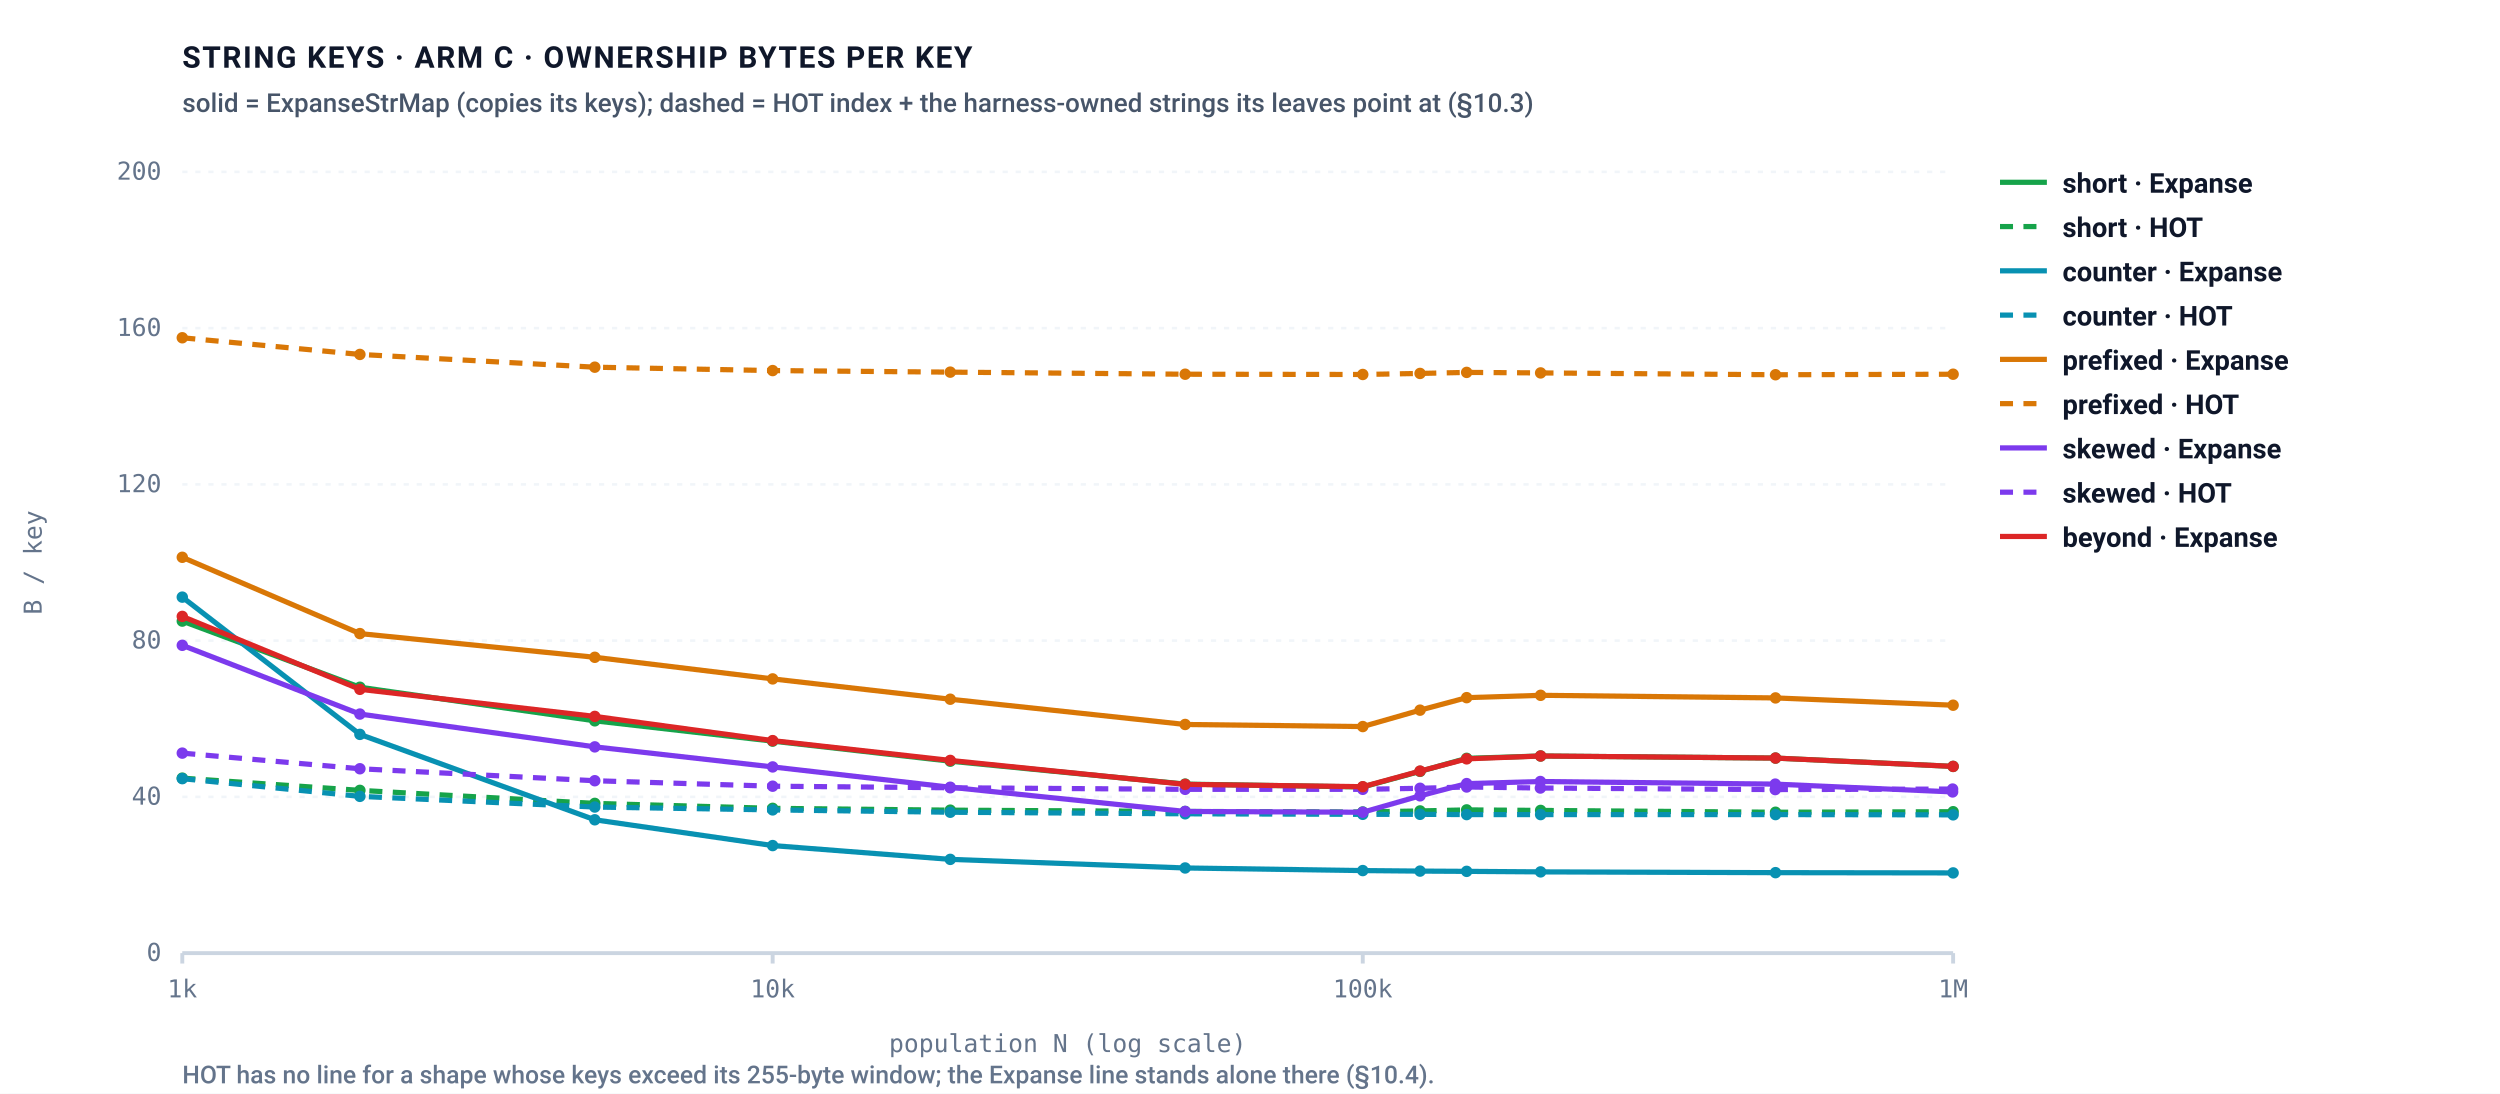
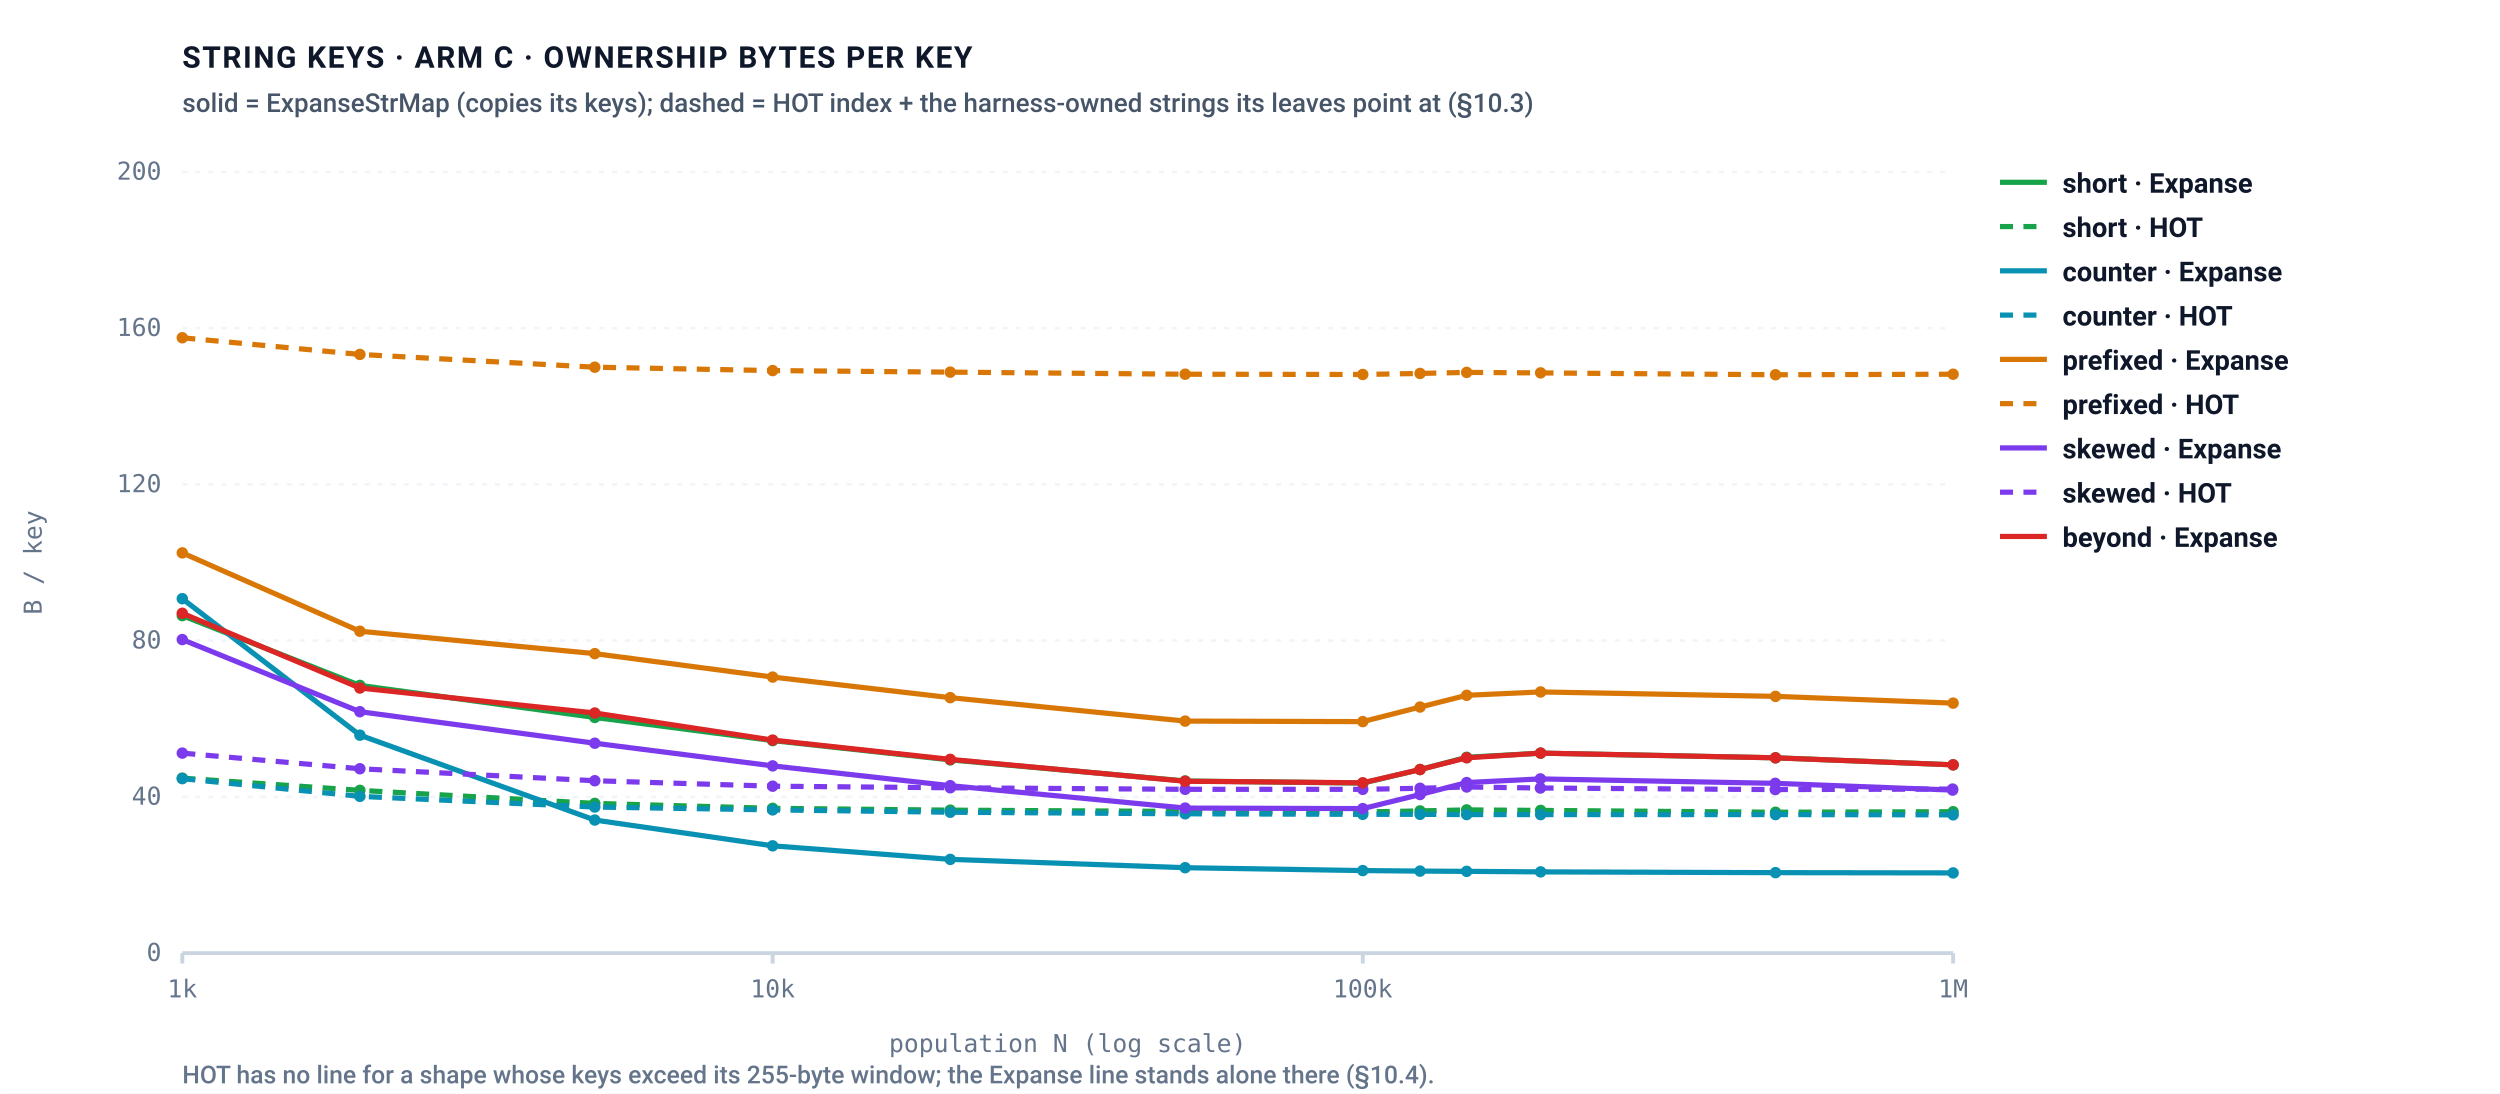
<svg xmlns="http://www.w3.org/2000/svg" role="img" viewBox="0 0 960 420" width="100%" height="100%">
  <defs>
    <style>
      .bg { fill: #ffffff; }
      .border { stroke: #e2e8f0; stroke-width: 1px; fill: none; }
      .grid { stroke: #f1f5f9; stroke-width: 1px; stroke-dasharray: 2,3; }
      .axis { stroke: #cbd5e1; stroke-width: 1.5px; }
      .divider { stroke: #e2e8f0; stroke-width: 1px; }

      .t-title { font-family: -apple-system, BlinkMacSystemFont, "Segoe UI", Roboto, Helvetica, Arial, sans-serif; font-size: 11.5px; font-weight: 700; letter-spacing: 0.6px; fill: #0f172a; text-transform: uppercase; }
      .t-sub { font-family: -apple-system, BlinkMacSystemFont, "Segoe UI", Roboto, Helvetica, Arial, sans-serif; font-size: 10px; font-weight: 500; fill: #475569; }
      .t-unit { font-family: ui-monospace, SFMono-Regular, Menlo, Monaco, Consolas, monospace; font-size: 10px; font-weight: 600; fill: #475569; }
      .t-axis-label { font-family: ui-monospace, SFMono-Regular, Menlo, Monaco, Consolas, monospace; font-size: 9.5px; font-weight: 500; fill: #64748b; }
      .t-bar-label { font-family: -apple-system, BlinkMacSystemFont, "Segoe UI", Roboto, Helvetica, Arial, sans-serif; font-size: 11px; font-weight: 700; fill: #0f172a; }
      .t-legend { font-family: -apple-system, BlinkMacSystemFont, "Segoe UI", Roboto, Helvetica, Arial, sans-serif; font-size: 10.5px; font-weight: 600; fill: #0f172a; }

      .t-val-accent { font-family: ui-monospace, SFMono-Regular, Menlo, Monaco, Consolas, monospace; font-size: 11px; font-weight: 700; fill: #15803d; }
      .t-val-blue { font-family: ui-monospace, SFMono-Regular, Menlo, Monaco, Consolas, monospace; font-size: 11px; font-weight: 600; fill: #2563eb; }
      .t-note { font-family: -apple-system, BlinkMacSystemFont, "Segoe UI", Roboto, Helvetica, Arial, sans-serif; font-size: 9.5px; font-weight: 500; fill: #64748b; }

      .b-expanse { fill: #16a34a; }
      .b-art { fill: #2563eb; }
      .b-hot { fill: #2563eb; }
      .b-btree { fill: #d97706; }
      .b-hashmap { fill: #7c3aed; }

      .badge-win { fill: #dcfce7; stroke: #86efac; stroke-width: 1px; }
      .badge-win-text { font-family: ui-monospace, SFMono-Regular, Menlo, Monaco, Consolas, monospace; font-size: 9.5px; font-weight: 700; fill: #15803d; text-anchor: middle; }
      .badge-loss { fill: #fef3c7; stroke: #fcd34d; stroke-width: 1px; }
      .badge-loss-text { font-family: ui-monospace, SFMono-Regular, Menlo, Monaco, Consolas, monospace; font-size: 9.5px; font-weight: 700; fill: #b45309; text-anchor: middle; }

      @media (prefers-color-scheme: dark) {
        .bg { fill: #0d1117; }
        .border { stroke: #30363d; }
        .grid { stroke: #21262d; }
        .axis { stroke: #484f58; }
        .divider { stroke: #21262d; }
        .t-title { fill: #f0f6fc; }
        .t-sub { fill: #94a3b8; }
        .t-unit { fill: #94a3b8; }
        .t-axis-label { fill: #94a3b8; }
        .t-bar-label { fill: #f8fafc; }
        .t-legend { fill: #f8fafc; }
        .t-val-accent { fill: #4ade80; }
        .t-val-blue { fill: #38bdf8; }
        .t-note { fill: #94a3b8; }
        .b-expanse { fill: #22c55e; }
        .b-art { fill: #3b82f6; }
        .b-hot { fill: #3b82f6; }
        .b-btree { fill: #f59e0b; }
        .b-hashmap { fill: #a855f7; }
        .badge-win { fill: #052e16; stroke: #166534; }
        .badge-win-text { fill: #4ade80; }
        .badge-loss { fill: #451a03; stroke: #92400e; }
        .badge-loss-text { fill: #fbbf24; }
      }

      :root[data-theme="dark"] .bg, [data-theme="dark"] .bg { fill: #0d1117; }
      :root[data-theme="dark"] .border, [data-theme="dark"] .border { stroke: #30363d; }
      :root[data-theme="dark"] .grid, [data-theme="dark"] .grid { stroke: #21262d; }
      :root[data-theme="dark"] .axis, [data-theme="dark"] .axis { stroke: #484f58; }
      :root[data-theme="dark"] .divider, [data-theme="dark"] .divider { stroke: #21262d; }
      :root[data-theme="dark"] .t-title, [data-theme="dark"] .t-title { fill: #f0f6fc; }
      :root[data-theme="dark"] .t-sub, [data-theme="dark"] .t-sub { fill: #94a3b8; }
      :root[data-theme="dark"] .t-unit, [data-theme="dark"] .t-unit { fill: #94a3b8; }
      :root[data-theme="dark"] .t-axis-label, [data-theme="dark"] .t-axis-label { fill: #94a3b8; }
      :root[data-theme="dark"] .t-bar-label, [data-theme="dark"] .t-bar-label { fill: #f8fafc; }
      :root[data-theme="dark"] .t-legend, [data-theme="dark"] .t-legend { fill: #f8fafc; }
      :root[data-theme="dark"] .t-val-accent, [data-theme="dark"] .t-val-accent { fill: #4ade80; }
      :root[data-theme="dark"] .t-val-blue, [data-theme="dark"] .t-val-blue { fill: #38bdf8; }
      :root[data-theme="dark"] .t-note, [data-theme="dark"] .t-note { fill: #94a3b8; }
      :root[data-theme="dark"] .b-expanse, [data-theme="dark"] .b-expanse { fill: #22c55e; }
      :root[data-theme="dark"] .b-art, [data-theme="dark"] .b-art { fill: #3b82f6; }
      :root[data-theme="dark"] .b-hot, [data-theme="dark"] .b-hot { fill: #3b82f6; }
      :root[data-theme="dark"] .b-btree, [data-theme="dark"] .b-btree { fill: #f59e0b; }
      :root[data-theme="dark"] .b-hashmap, [data-theme="dark"] .b-hashmap { fill: #a855f7; }
      :root[data-theme="dark"] .badge-win, [data-theme="dark"] .badge-win { fill: #052e16; stroke: #166534; }
      :root[data-theme="dark"] .badge-win-text, [data-theme="dark"] .badge-win-text { fill: #4ade80; }
      :root[data-theme="dark"] .badge-loss, [data-theme="dark"] .badge-loss { fill: #451a03; stroke: #92400e; }
      :root[data-theme="dark"] .badge-loss-text, [data-theme="dark"] .badge-loss-text { fill: #fbbf24; }
    </style>
  </defs>
  <rect width="100%" height="100%" class="bg" rx="6" />
  <rect width="100%" height="100%" class="border" rx="6" />
  <rect class="bg" x="0" y="0" width="960" height="420" />
  <text class="t-title" x="70" y="26">STRING KEYS · ARM C · OWNERSHIP BYTES PER KEY</text>
  <text class="t-sub" x="70" y="43">solid = ExpanseStrMap (copies its keys); dashed = HOT index + the harness-owned strings its leaves point at (§10.3)</text>
  <line class="grid" x1="70" y1="366.0" x2="750" y2="366.0" />
  <text class="t-axis-label" x="62" y="369.0" text-anchor="end">0</text>
  <line class="grid" x1="70" y1="306.0" x2="750" y2="306.0" />
  <text class="t-axis-label" x="62" y="309.0" text-anchor="end">40</text>
  <line class="grid" x1="70" y1="246.0" x2="750" y2="246.0" />
  <text class="t-axis-label" x="62" y="249.0" text-anchor="end">80</text>
  <line class="grid" x1="70" y1="186.0" x2="750" y2="186.0" />
  <text class="t-axis-label" x="62" y="189.0" text-anchor="end">120</text>
  <line class="grid" x1="70" y1="126.0" x2="750" y2="126.0" />
  <text class="t-axis-label" x="62" y="129.0" text-anchor="end">160</text>
  <line class="grid" x1="70" y1="66.0" x2="750" y2="66.0" />
  <text class="t-axis-label" x="62" y="69.0" text-anchor="end">200</text>
  <line class="axis" x1="70.0" y1="366" x2="70.0" y2="370" />
  <text class="t-axis-label" x="70.0" y="383.0" text-anchor="middle">1k</text>
  <line class="axis" x1="296.7" y1="366" x2="296.7" y2="370" />
  <text class="t-axis-label" x="296.7" y="383.0" text-anchor="middle">10k</text>
  <line class="axis" x1="523.3" y1="366" x2="523.3" y2="370" />
  <text class="t-axis-label" x="523.3" y="383.0" text-anchor="middle">100k</text>
  <line class="axis" x1="750.0" y1="366" x2="750.0" y2="370" />
  <text class="t-axis-label" x="750.0" y="383.0" text-anchor="middle">1M</text>
  <text class="t-axis-label" x="410.0" y="404" text-anchor="middle">population N (log scale)</text>
  <text class="t-axis-label" x="16" y="216.0" text-anchor="middle" transform="rotate(-90 16 216.0)">B / key</text>
  <line class="axis" x1="70" y1="366" x2="750" y2="366" />
-   <path d="M70.0,238.5 L138.2,263.9 L228.4,276.8 L296.7,284.6 L364.9,292.3 L455.1,301.1 L523.3,302.2 L545.3,296.2 L563.2,291.2 L591.6,290.3 L681.8,291.1 L750.0,294.3" fill="none" stroke="#16a34a" stroke-width="2" stroke-dasharray="4 0" stroke-linejoin="round" />
-   <circle cx="70.0" cy="238.5" r="2.2" fill="#16a34a" />
-   <circle cx="138.2" cy="263.9" r="2.2" fill="#16a34a" />
-   <circle cx="228.4" cy="276.8" r="2.2" fill="#16a34a" />
-   <circle cx="296.7" cy="284.6" r="2.2" fill="#16a34a" />
-   <circle cx="364.9" cy="292.3" r="2.2" fill="#16a34a" />
-   <circle cx="455.1" cy="301.1" r="2.2" fill="#16a34a" />
-   <circle cx="523.3" cy="302.2" r="2.2" fill="#16a34a" />
-   <circle cx="545.3" cy="296.2" r="2.2" fill="#16a34a" />
-   <circle cx="563.2" cy="291.2" r="2.2" fill="#16a34a" />
-   <circle cx="591.6" cy="290.3" r="2.2" fill="#16a34a" />
-   <circle cx="681.8" cy="291.1" r="2.2" fill="#16a34a" />
-   <circle cx="750.0" cy="294.3" r="2.2" fill="#16a34a" />
+   <path d="M70.0,236.4 L138.2,263.2 L228.4,275.5 L296.7,284.4 L364.9,291.8 L455.1,299.9 L523.3,300.7 L545.3,295.5 L563.2,290.8 L591.6,289.2 L681.8,291.0 L750.0,293.7" fill="none" stroke="#16a34a" stroke-width="2" stroke-dasharray="4 0" stroke-linejoin="round" />
+   <circle cx="70.0" cy="236.4" r="2.2" fill="#16a34a" />
+   <circle cx="138.2" cy="263.2" r="2.2" fill="#16a34a" />
+   <circle cx="228.4" cy="275.5" r="2.2" fill="#16a34a" />
+   <circle cx="296.7" cy="284.4" r="2.2" fill="#16a34a" />
+   <circle cx="364.9" cy="291.8" r="2.2" fill="#16a34a" />
+   <circle cx="455.1" cy="299.9" r="2.2" fill="#16a34a" />
+   <circle cx="523.3" cy="300.7" r="2.2" fill="#16a34a" />
+   <circle cx="545.3" cy="295.5" r="2.2" fill="#16a34a" />
+   <circle cx="563.2" cy="290.8" r="2.2" fill="#16a34a" />
+   <circle cx="591.6" cy="289.2" r="2.2" fill="#16a34a" />
+   <circle cx="681.8" cy="291.0" r="2.2" fill="#16a34a" />
+   <circle cx="750.0" cy="293.7" r="2.2" fill="#16a34a" />
  <line x1="768" y1="70" x2="786" y2="70" stroke="#16a34a" stroke-width="2" stroke-dasharray="4 0" />
  <text class="t-legend" x="792" y="74">short · Expanse</text>
  <path d="M70.0,298.8 L138.2,303.5 L228.4,308.5 L296.7,310.4 L364.9,311.1 L455.1,311.6 L523.3,311.8 L545.3,311.4 L563.2,311.0 L591.6,311.2 L681.8,311.9 L750.0,311.7" fill="none" stroke="#16a34a" stroke-width="2" stroke-dasharray="5 4" stroke-linejoin="round" />
  <circle cx="70.0" cy="298.8" r="2.2" fill="#16a34a" />
  <circle cx="138.2" cy="303.5" r="2.2" fill="#16a34a" />
  <circle cx="228.4" cy="308.5" r="2.2" fill="#16a34a" />
  <circle cx="296.7" cy="310.4" r="2.2" fill="#16a34a" />
  <circle cx="364.9" cy="311.1" r="2.2" fill="#16a34a" />
  <circle cx="455.1" cy="311.6" r="2.2" fill="#16a34a" />
  <circle cx="523.3" cy="311.8" r="2.2" fill="#16a34a" />
  <circle cx="545.3" cy="311.4" r="2.2" fill="#16a34a" />
  <circle cx="563.2" cy="311.0" r="2.2" fill="#16a34a" />
  <circle cx="591.6" cy="311.2" r="2.2" fill="#16a34a" />
  <circle cx="681.8" cy="311.9" r="2.2" fill="#16a34a" />
  <circle cx="750.0" cy="311.7" r="2.2" fill="#16a34a" />
  <line x1="768" y1="87" x2="786" y2="87" stroke="#16a34a" stroke-width="2" stroke-dasharray="5 4" />
  <text class="t-legend" x="792" y="91">short · HOT</text>
-   <path d="M70.0,229.3 L138.2,282.0 L228.4,314.8 L296.7,324.7 L364.9,330.0 L455.1,333.3 L523.3,334.3 L545.3,334.5 L563.2,334.6 L591.6,334.8 L681.8,335.1 L750.0,335.2" fill="none" stroke="#0891b2" stroke-width="2" stroke-dasharray="4 0" stroke-linejoin="round" />
-   <circle cx="70.0" cy="229.3" r="2.2" fill="#0891b2" />
-   <circle cx="138.2" cy="282.0" r="2.2" fill="#0891b2" />
-   <circle cx="228.4" cy="314.8" r="2.2" fill="#0891b2" />
-   <circle cx="296.7" cy="324.7" r="2.2" fill="#0891b2" />
+   <path d="M70.0,229.9 L138.2,282.3 L228.4,314.9 L296.7,324.8 L364.9,330.0 L455.1,333.2 L523.3,334.3 L545.3,334.5 L563.2,334.6 L591.6,334.8 L681.8,335.1 L750.0,335.2" fill="none" stroke="#0891b2" stroke-width="2" stroke-dasharray="4 0" stroke-linejoin="round" />
+   <circle cx="70.0" cy="229.9" r="2.2" fill="#0891b2" />
+   <circle cx="138.2" cy="282.3" r="2.2" fill="#0891b2" />
+   <circle cx="228.4" cy="314.9" r="2.2" fill="#0891b2" />
+   <circle cx="296.7" cy="324.8" r="2.2" fill="#0891b2" />
  <circle cx="364.9" cy="330.0" r="2.2" fill="#0891b2" />
-   <circle cx="455.1" cy="333.3" r="2.2" fill="#0891b2" />
+   <circle cx="455.1" cy="333.2" r="2.2" fill="#0891b2" />
  <circle cx="523.3" cy="334.3" r="2.2" fill="#0891b2" />
  <circle cx="545.3" cy="334.5" r="2.2" fill="#0891b2" />
  <circle cx="563.2" cy="334.6" r="2.2" fill="#0891b2" />
  <circle cx="591.6" cy="334.8" r="2.2" fill="#0891b2" />
  <circle cx="681.8" cy="335.1" r="2.2" fill="#0891b2" />
  <circle cx="750.0" cy="335.2" r="2.2" fill="#0891b2" />
  <line x1="768" y1="104" x2="786" y2="104" stroke="#0891b2" stroke-width="2" stroke-dasharray="4 0" />
  <text class="t-legend" x="792" y="108">counter · Expanse</text>
  <path d="M70.0,299.0 L138.2,305.8 L228.4,309.9 L296.7,311.0 L364.9,311.9 L455.1,312.5 L523.3,312.7 L545.3,312.7 L563.2,312.8 L591.6,312.8 L681.8,312.8 L750.0,312.9" fill="none" stroke="#0891b2" stroke-width="2" stroke-dasharray="5 4" stroke-linejoin="round" />
  <circle cx="70.0" cy="299.0" r="2.2" fill="#0891b2" />
  <circle cx="138.2" cy="305.8" r="2.2" fill="#0891b2" />
  <circle cx="228.4" cy="309.9" r="2.2" fill="#0891b2" />
  <circle cx="296.7" cy="311.0" r="2.2" fill="#0891b2" />
  <circle cx="364.9" cy="311.9" r="2.2" fill="#0891b2" />
  <circle cx="455.1" cy="312.5" r="2.2" fill="#0891b2" />
  <circle cx="523.3" cy="312.7" r="2.2" fill="#0891b2" />
  <circle cx="545.3" cy="312.7" r="2.2" fill="#0891b2" />
  <circle cx="563.2" cy="312.8" r="2.2" fill="#0891b2" />
  <circle cx="591.6" cy="312.8" r="2.2" fill="#0891b2" />
  <circle cx="681.8" cy="312.8" r="2.2" fill="#0891b2" />
  <circle cx="750.0" cy="312.9" r="2.2" fill="#0891b2" />
  <line x1="768" y1="121" x2="786" y2="121" stroke="#0891b2" stroke-width="2" stroke-dasharray="5 4" />
  <text class="t-legend" x="792" y="125">counter · HOT</text>
-   <path d="M70.0,214.0 L138.2,243.3 L228.4,252.4 L296.7,260.7 L364.9,268.5 L455.1,278.2 L523.3,279.0 L545.3,272.7 L563.2,267.9 L591.6,267.0 L681.8,268.0 L750.0,270.8" fill="none" stroke="#d97706" stroke-width="2" stroke-dasharray="4 0" stroke-linejoin="round" />
-   <circle cx="70.0" cy="214.0" r="2.2" fill="#d97706" />
-   <circle cx="138.2" cy="243.3" r="2.2" fill="#d97706" />
-   <circle cx="228.4" cy="252.4" r="2.2" fill="#d97706" />
-   <circle cx="296.7" cy="260.7" r="2.2" fill="#d97706" />
-   <circle cx="364.9" cy="268.5" r="2.2" fill="#d97706" />
-   <circle cx="455.1" cy="278.2" r="2.2" fill="#d97706" />
-   <circle cx="523.3" cy="279.0" r="2.2" fill="#d97706" />
-   <circle cx="545.3" cy="272.7" r="2.2" fill="#d97706" />
-   <circle cx="563.2" cy="267.9" r="2.2" fill="#d97706" />
-   <circle cx="591.6" cy="267.0" r="2.2" fill="#d97706" />
-   <circle cx="681.8" cy="268.0" r="2.2" fill="#d97706" />
-   <circle cx="750.0" cy="270.8" r="2.2" fill="#d97706" />
+   <path d="M70.0,212.3 L138.2,242.4 L228.4,251.0 L296.7,260.0 L364.9,267.9 L455.1,276.9 L523.3,277.1 L545.3,271.5 L563.2,267.0 L591.6,265.7 L681.8,267.4 L750.0,270.0" fill="none" stroke="#d97706" stroke-width="2" stroke-dasharray="4 0" stroke-linejoin="round" />
+   <circle cx="70.0" cy="212.3" r="2.2" fill="#d97706" />
+   <circle cx="138.2" cy="242.4" r="2.2" fill="#d97706" />
+   <circle cx="228.4" cy="251.0" r="2.2" fill="#d97706" />
+   <circle cx="296.7" cy="260.0" r="2.2" fill="#d97706" />
+   <circle cx="364.9" cy="267.9" r="2.2" fill="#d97706" />
+   <circle cx="455.1" cy="276.9" r="2.2" fill="#d97706" />
+   <circle cx="523.3" cy="277.1" r="2.2" fill="#d97706" />
+   <circle cx="545.3" cy="271.5" r="2.2" fill="#d97706" />
+   <circle cx="563.2" cy="267.0" r="2.2" fill="#d97706" />
+   <circle cx="591.6" cy="265.7" r="2.2" fill="#d97706" />
+   <circle cx="681.8" cy="267.4" r="2.2" fill="#d97706" />
+   <circle cx="750.0" cy="270.0" r="2.2" fill="#d97706" />
  <line x1="768" y1="138" x2="786" y2="138" stroke="#d97706" stroke-width="2" stroke-dasharray="4 0" />
  <text class="t-legend" x="792" y="142">prefixed · Expanse</text>
  <path d="M70.0,129.7 L138.2,136.1 L228.4,141.0 L296.7,142.3 L364.9,142.9 L455.1,143.7 L523.3,143.8 L545.3,143.4 L563.2,143.0 L591.6,143.2 L681.8,143.9 L750.0,143.7" fill="none" stroke="#d97706" stroke-width="2" stroke-dasharray="5 4" stroke-linejoin="round" />
  <circle cx="70.0" cy="129.7" r="2.2" fill="#d97706" />
  <circle cx="138.2" cy="136.1" r="2.2" fill="#d97706" />
  <circle cx="228.4" cy="141.0" r="2.2" fill="#d97706" />
  <circle cx="296.7" cy="142.3" r="2.2" fill="#d97706" />
  <circle cx="364.9" cy="142.9" r="2.2" fill="#d97706" />
  <circle cx="455.1" cy="143.7" r="2.2" fill="#d97706" />
  <circle cx="523.3" cy="143.8" r="2.2" fill="#d97706" />
  <circle cx="545.3" cy="143.4" r="2.2" fill="#d97706" />
  <circle cx="563.2" cy="143.0" r="2.2" fill="#d97706" />
  <circle cx="591.6" cy="143.2" r="2.2" fill="#d97706" />
  <circle cx="681.8" cy="143.9" r="2.2" fill="#d97706" />
  <circle cx="750.0" cy="143.7" r="2.2" fill="#d97706" />
  <line x1="768" y1="155" x2="786" y2="155" stroke="#d97706" stroke-width="2" stroke-dasharray="5 4" />
  <text class="t-legend" x="792" y="159">prefixed · HOT</text>
-   <path d="M70.0,247.8 L138.2,274.2 L228.4,286.8 L296.7,294.5 L364.9,302.3 L455.1,311.6 L523.3,311.9 L545.3,305.6 L563.2,300.9 L591.5,300.1 L681.7,301.1 L749.8,304.1" fill="none" stroke="#7c3aed" stroke-width="2" stroke-dasharray="4 0" stroke-linejoin="round" />
-   <circle cx="70.0" cy="247.8" r="2.2" fill="#7c3aed" />
-   <circle cx="138.2" cy="274.2" r="2.2" fill="#7c3aed" />
-   <circle cx="228.4" cy="286.8" r="2.2" fill="#7c3aed" />
-   <circle cx="296.7" cy="294.5" r="2.2" fill="#7c3aed" />
-   <circle cx="364.9" cy="302.3" r="2.2" fill="#7c3aed" />
-   <circle cx="455.1" cy="311.6" r="2.2" fill="#7c3aed" />
-   <circle cx="523.3" cy="311.9" r="2.2" fill="#7c3aed" />
-   <circle cx="545.3" cy="305.6" r="2.2" fill="#7c3aed" />
-   <circle cx="563.2" cy="300.9" r="2.2" fill="#7c3aed" />
-   <circle cx="591.5" cy="300.1" r="2.2" fill="#7c3aed" />
-   <circle cx="681.7" cy="301.1" r="2.2" fill="#7c3aed" />
-   <circle cx="749.8" cy="304.1" r="2.2" fill="#7c3aed" />
+   <path d="M70.0,245.6 L138.2,273.3 L228.4,285.4 L296.7,294.1 L364.9,301.7 L455.1,310.3 L523.3,310.5 L545.3,305.1 L563.2,300.5 L591.5,299.1 L681.7,300.8 L749.8,303.4" fill="none" stroke="#7c3aed" stroke-width="2" stroke-dasharray="4 0" stroke-linejoin="round" />
+   <circle cx="70.0" cy="245.6" r="2.2" fill="#7c3aed" />
+   <circle cx="138.2" cy="273.3" r="2.2" fill="#7c3aed" />
+   <circle cx="228.4" cy="285.4" r="2.2" fill="#7c3aed" />
+   <circle cx="296.7" cy="294.1" r="2.2" fill="#7c3aed" />
+   <circle cx="364.9" cy="301.7" r="2.2" fill="#7c3aed" />
+   <circle cx="455.1" cy="310.3" r="2.2" fill="#7c3aed" />
+   <circle cx="523.3" cy="310.5" r="2.2" fill="#7c3aed" />
+   <circle cx="545.3" cy="305.1" r="2.2" fill="#7c3aed" />
+   <circle cx="563.2" cy="300.5" r="2.2" fill="#7c3aed" />
+   <circle cx="591.5" cy="299.1" r="2.2" fill="#7c3aed" />
+   <circle cx="681.7" cy="300.8" r="2.2" fill="#7c3aed" />
+   <circle cx="749.8" cy="303.4" r="2.2" fill="#7c3aed" />
  <line x1="768" y1="172" x2="786" y2="172" stroke="#7c3aed" stroke-width="2" stroke-dasharray="4 0" />
  <text class="t-legend" x="792" y="176">skewed · Expanse</text>
  <path d="M70.0,289.2 L138.2,295.2 L228.4,299.8 L296.7,301.9 L364.9,302.5 L455.1,303.1 L523.3,303.1 L545.3,302.7 L563.2,302.2 L591.5,302.6 L681.7,303.2 L749.8,303.0" fill="none" stroke="#7c3aed" stroke-width="2" stroke-dasharray="5 4" stroke-linejoin="round" />
  <circle cx="70.0" cy="289.2" r="2.2" fill="#7c3aed" />
  <circle cx="138.2" cy="295.2" r="2.2" fill="#7c3aed" />
  <circle cx="228.4" cy="299.8" r="2.2" fill="#7c3aed" />
  <circle cx="296.7" cy="301.9" r="2.2" fill="#7c3aed" />
  <circle cx="364.9" cy="302.5" r="2.2" fill="#7c3aed" />
  <circle cx="455.1" cy="303.1" r="2.2" fill="#7c3aed" />
  <circle cx="523.3" cy="303.1" r="2.2" fill="#7c3aed" />
  <circle cx="545.3" cy="302.7" r="2.2" fill="#7c3aed" />
  <circle cx="563.2" cy="302.2" r="2.2" fill="#7c3aed" />
  <circle cx="591.5" cy="302.6" r="2.2" fill="#7c3aed" />
  <circle cx="681.7" cy="303.2" r="2.2" fill="#7c3aed" />
  <circle cx="749.8" cy="303.0" r="2.2" fill="#7c3aed" />
  <line x1="768" y1="189" x2="786" y2="189" stroke="#7c3aed" stroke-width="2" stroke-dasharray="5 4" />
  <text class="t-legend" x="792" y="193">skewed · HOT</text>
-   <path d="M70.0,236.7 L138.2,264.7 L228.4,275.1 L296.7,284.4 L364.9,292.0 L455.1,301.2 L523.3,302.1 L545.3,296.1 L563.2,291.4 L591.6,290.3 L681.8,291.1 L750.0,294.3" fill="none" stroke="#dc2626" stroke-width="2" stroke-dasharray="4 0" stroke-linejoin="round" />
-   <circle cx="70.0" cy="236.7" r="2.2" fill="#dc2626" />
-   <circle cx="138.2" cy="264.7" r="2.2" fill="#dc2626" />
-   <circle cx="228.4" cy="275.1" r="2.2" fill="#dc2626" />
-   <circle cx="296.7" cy="284.4" r="2.2" fill="#dc2626" />
-   <circle cx="364.9" cy="292.0" r="2.2" fill="#dc2626" />
-   <circle cx="455.1" cy="301.2" r="2.2" fill="#dc2626" />
-   <circle cx="523.3" cy="302.1" r="2.2" fill="#dc2626" />
-   <circle cx="545.3" cy="296.1" r="2.2" fill="#dc2626" />
-   <circle cx="563.2" cy="291.4" r="2.2" fill="#dc2626" />
-   <circle cx="591.6" cy="290.3" r="2.2" fill="#dc2626" />
-   <circle cx="681.8" cy="291.1" r="2.2" fill="#dc2626" />
-   <circle cx="750.0" cy="294.3" r="2.2" fill="#dc2626" />
+   <path d="M70.0,235.5 L138.2,264.2 L228.4,273.8 L296.7,284.2 L364.9,291.6 L455.1,300.0 L523.3,300.6 L545.3,295.5 L563.2,291.0 L591.6,289.2 L681.8,291.0 L750.0,293.7" fill="none" stroke="#dc2626" stroke-width="2" stroke-dasharray="4 0" stroke-linejoin="round" />
+   <circle cx="70.0" cy="235.5" r="2.2" fill="#dc2626" />
+   <circle cx="138.2" cy="264.2" r="2.2" fill="#dc2626" />
+   <circle cx="228.4" cy="273.8" r="2.2" fill="#dc2626" />
+   <circle cx="296.7" cy="284.2" r="2.2" fill="#dc2626" />
+   <circle cx="364.9" cy="291.6" r="2.2" fill="#dc2626" />
+   <circle cx="455.1" cy="300.0" r="2.2" fill="#dc2626" />
+   <circle cx="523.3" cy="300.6" r="2.2" fill="#dc2626" />
+   <circle cx="545.3" cy="295.5" r="2.2" fill="#dc2626" />
+   <circle cx="563.2" cy="291.0" r="2.2" fill="#dc2626" />
+   <circle cx="591.6" cy="289.2" r="2.2" fill="#dc2626" />
+   <circle cx="681.8" cy="291.0" r="2.2" fill="#dc2626" />
+   <circle cx="750.0" cy="293.7" r="2.2" fill="#dc2626" />
  <line x1="768" y1="206" x2="786" y2="206" stroke="#dc2626" stroke-width="2" stroke-dasharray="4 0" />
  <text class="t-legend" x="792" y="210">beyond · Expanse</text>
  <text class="t-note" x="70" y="416">HOT has no line for a shape whose keys exceed its 255-byte window; the Expanse line stands alone there (§10.4).</text>
</svg>
